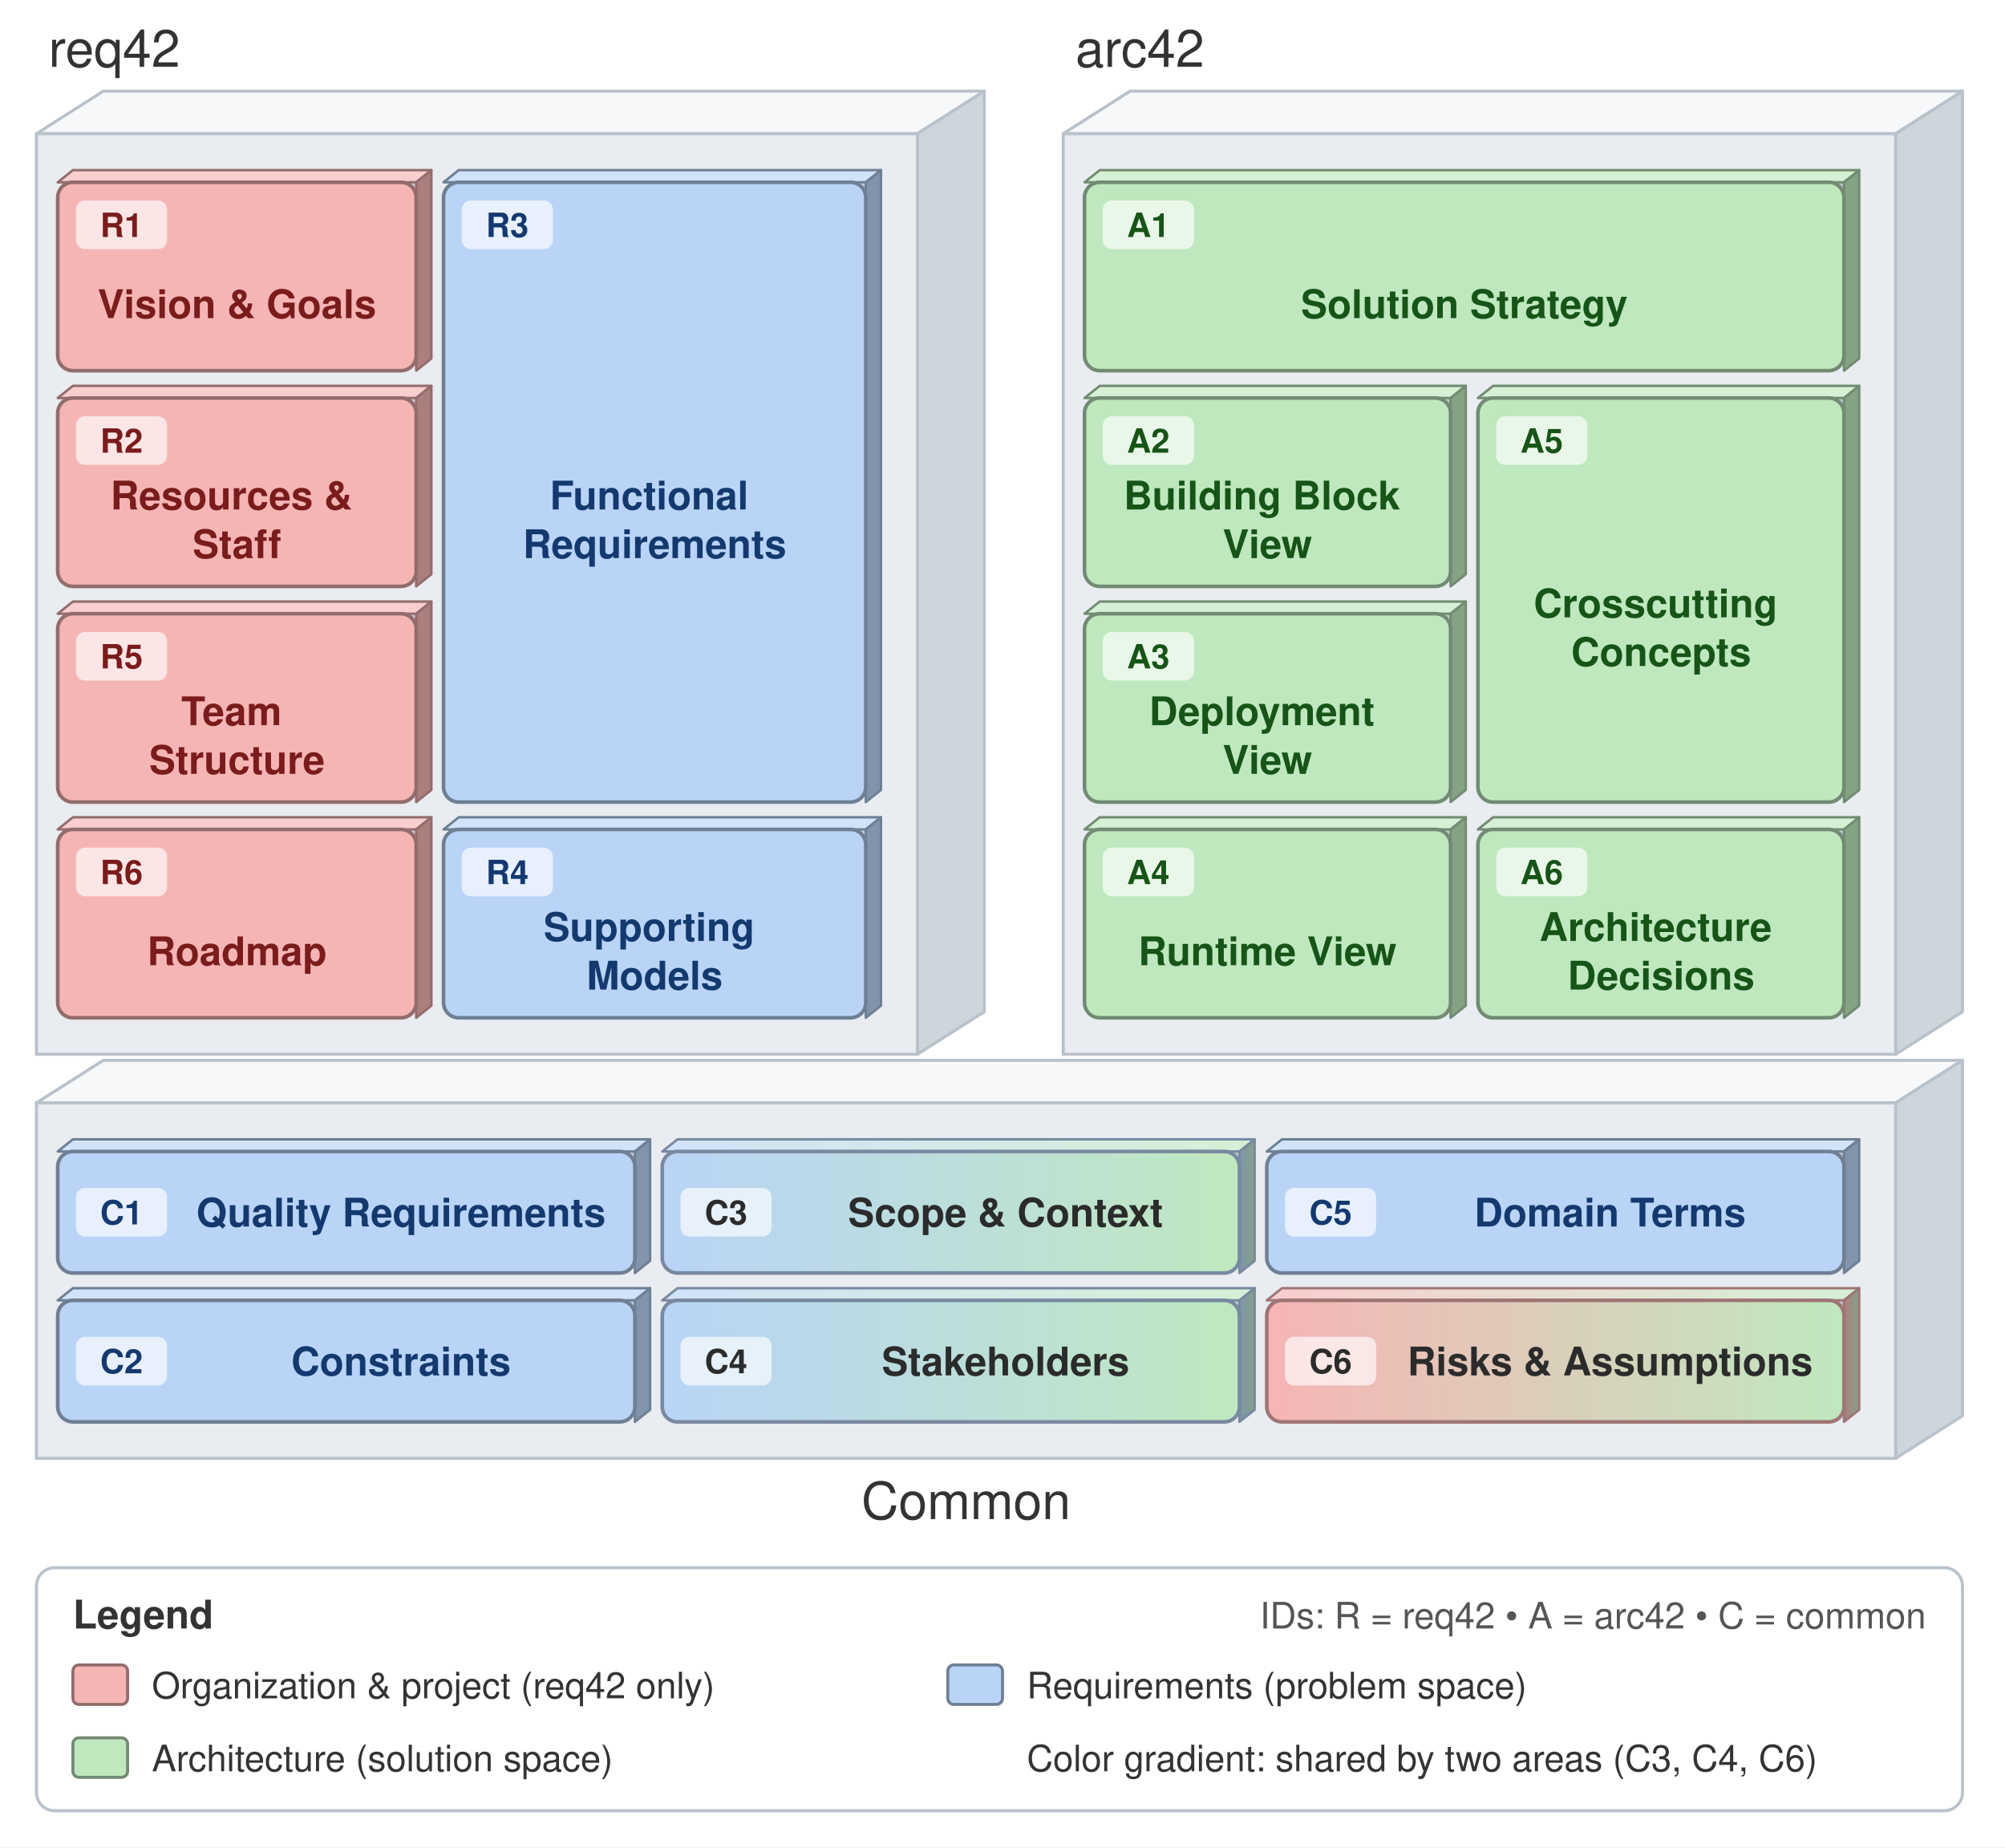
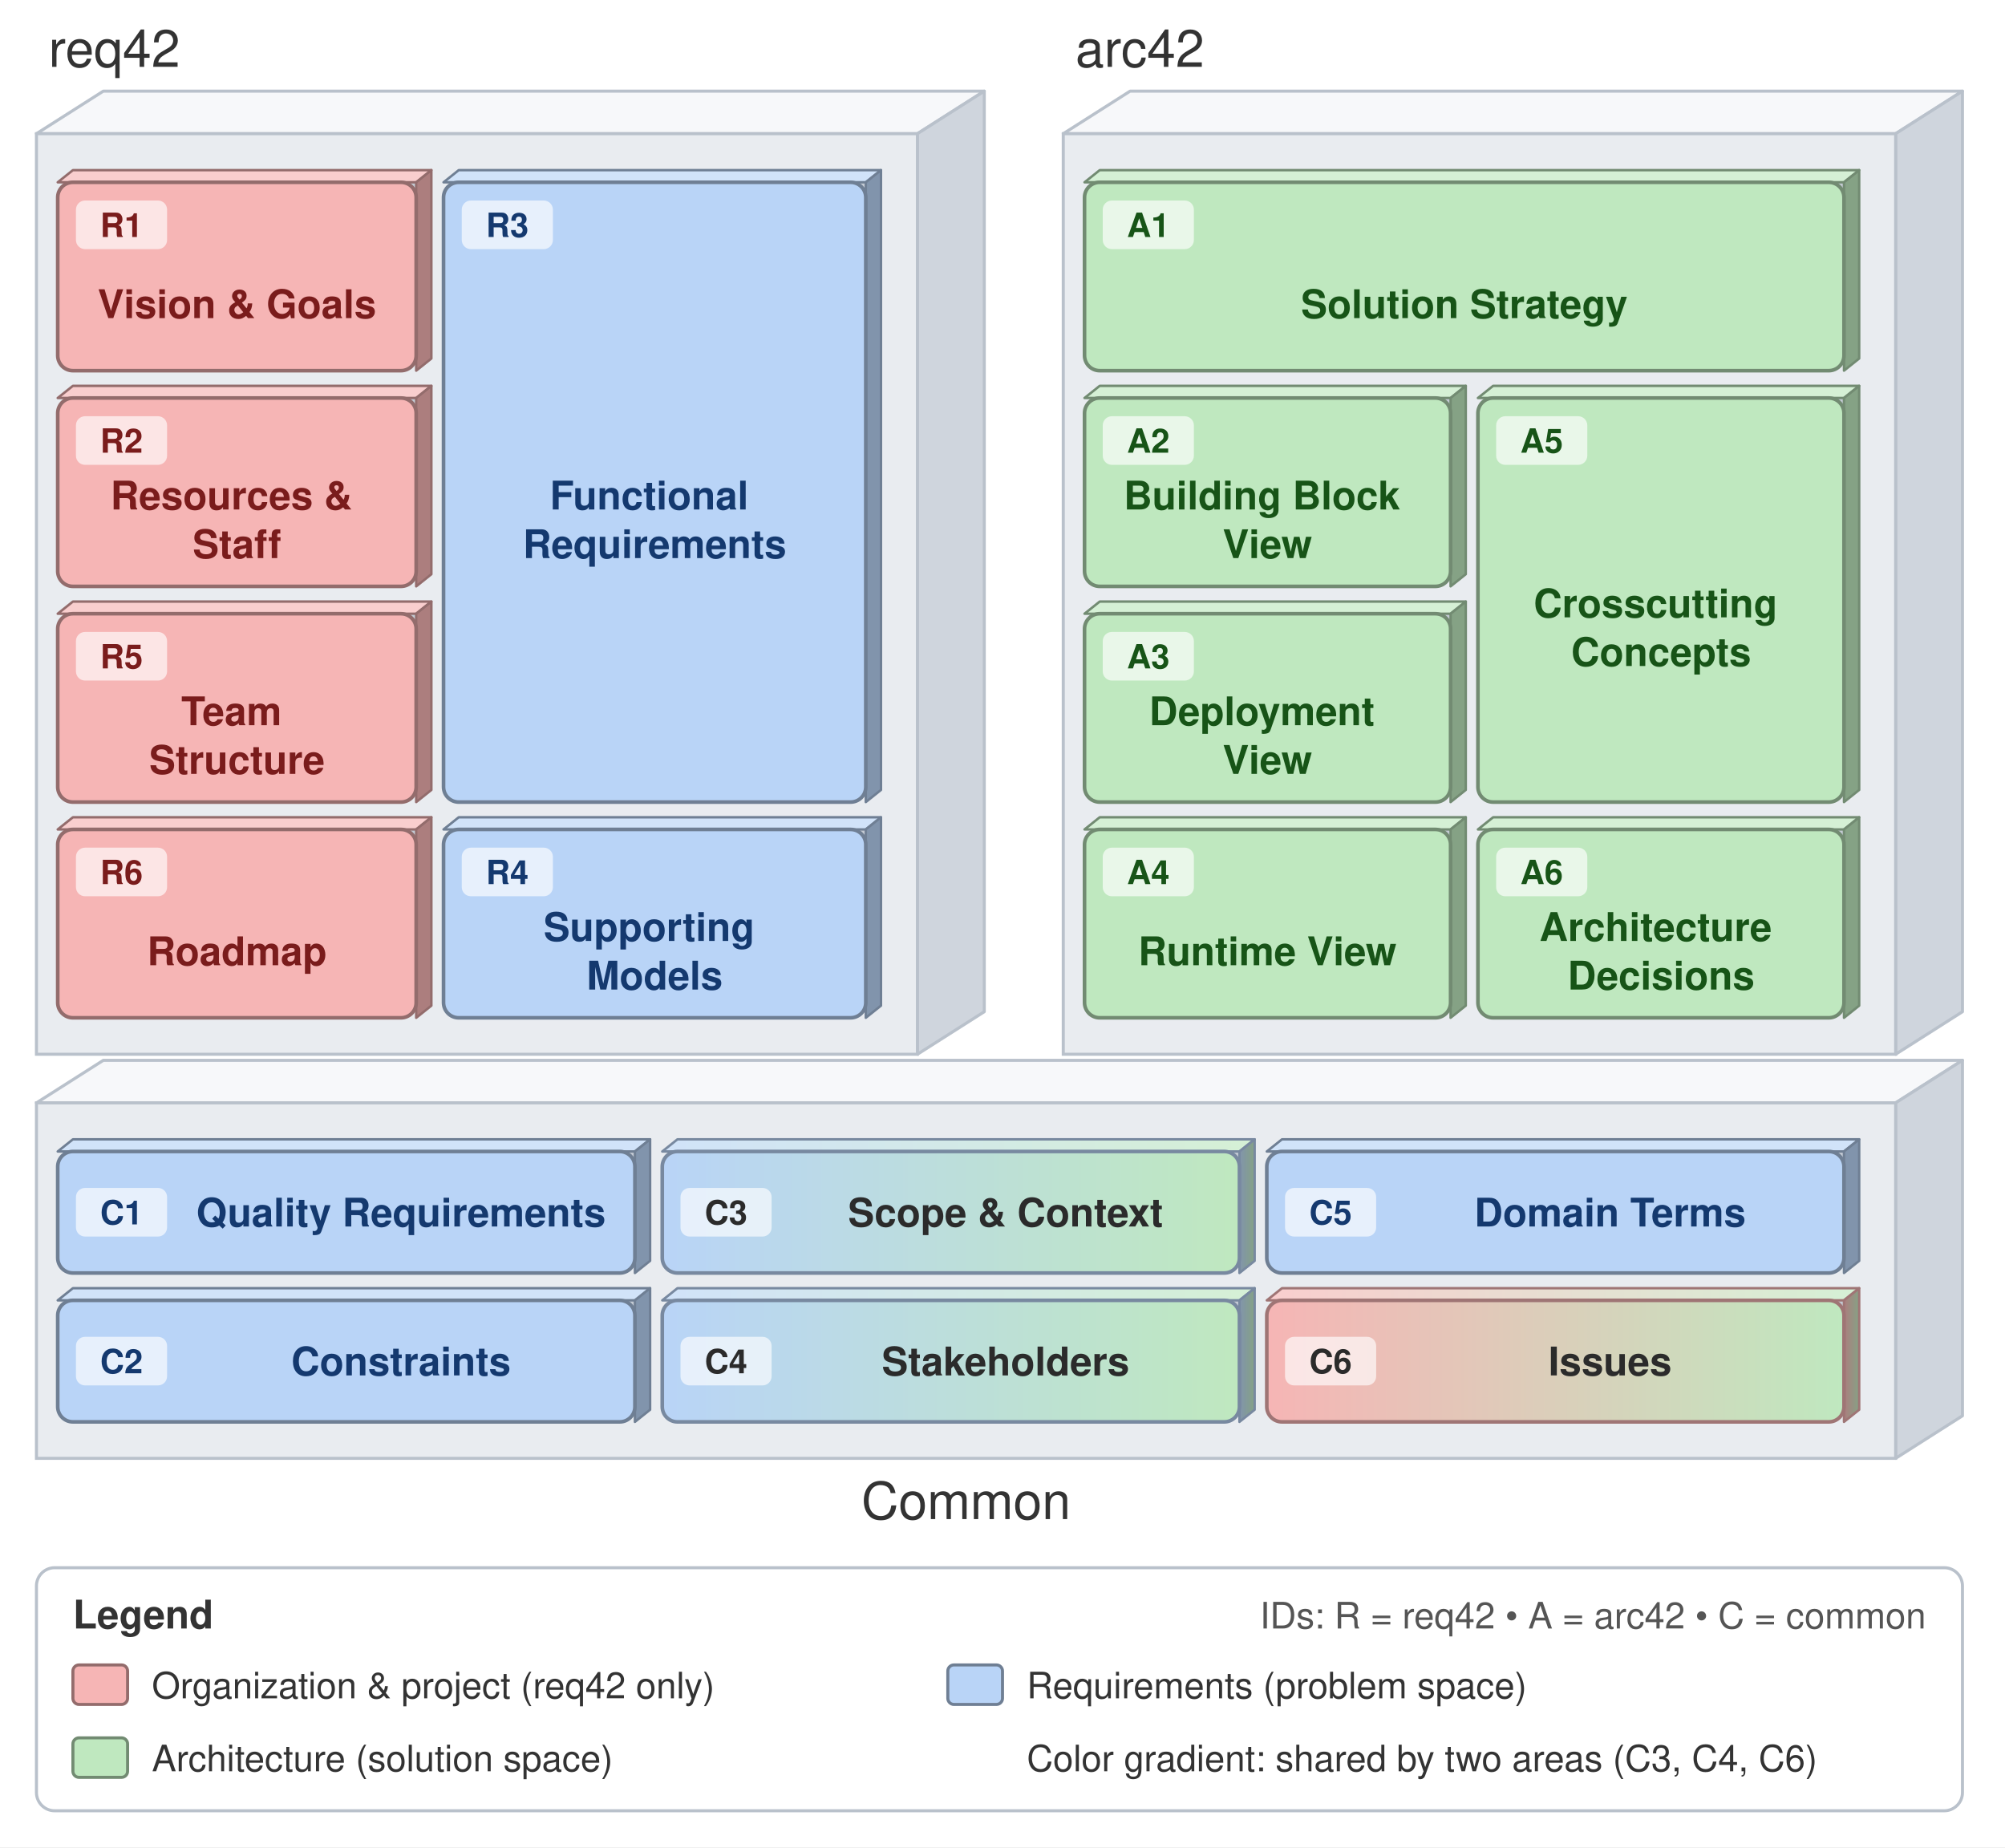
<svg xmlns="http://www.w3.org/2000/svg" viewBox="0 0 660 608" width="660" height="608" font-family="'Helvetica Neue', Helvetica, Arial, sans-serif" role="img" aria-labelledby="dia-title dia-desc">
  <defs>
    <linearGradient id="bg-light" x1="0" y1="0" x2="1" y2="0">
      <stop offset="0" stop-color="#b9d4f7" />
      <stop offset="1" stop-color="#bfe8bf" />
    </linearGradient>
    <linearGradient id="bg-top-light" x1="0" y1="0" x2="1" y2="0">
      <stop offset="0" stop-color="#d1e3f9" />
      <stop offset="1" stop-color="#d5f0d5" />
    </linearGradient>
    <linearGradient id="bg-side-light" x1="0" y1="0" x2="1" y2="0">
      <stop offset="0" stop-color="#8194ac" />
      <stop offset="1" stop-color="#85a285" />
    </linearGradient>
    <linearGradient id="rg-light" x1="0" y1="0" x2="1" y2="0">
      <stop offset="0" stop-color="#f6b5b5" />
      <stop offset="1" stop-color="#bfe8bf" />
    </linearGradient>
    <linearGradient id="rg-top-light" x1="0" y1="0" x2="1" y2="0">
      <stop offset="0" stop-color="#f9cece" />
      <stop offset="1" stop-color="#d5f0d5" />
    </linearGradient>
    <linearGradient id="rg-side-light" x1="0" y1="0" x2="1" y2="0">
      <stop offset="0" stop-color="#ac7e7e" />
      <stop offset="1" stop-color="#85a285" />
    </linearGradient>
  </defs>
  <rect width="660" height="608" fill="#ffffff" />
  <text x="16" y="22" font-size="17" fill="#333">req42</text>
  <text x="354" y="22" font-size="17" fill="#333">arc42</text>
  <text x="318" y="500" font-size="17" fill="#333" text-anchor="middle">Common</text>
  <g>
    <polygon points="12,44 34,30 324,30 302,44" fill="#f7f8fa" stroke="#b9c1cb" stroke-width="1" stroke-linejoin="round" />
    <polygon points="302,44 324,30 324,333 302,347" fill="#cfd5dd" stroke="#b9c1cb" stroke-width="1" stroke-linejoin="round" />
    <rect x="12" y="44" width="290" height="303" fill="#e9ecf0" stroke="#b9c1cb" />
  </g>
  <g>
    <rect x="24" y="56" width="118" height="62" rx="5" fill="#c4cbd4" />
    <polygon points="19,60 24,56 142,56 137,60" fill="#f9cece" stroke="#936c6c" stroke-width="0.8" stroke-linejoin="round" />
    <polygon points="137,60 142,56 142,118 137,122" fill="#ac7e7e" stroke="#936c6c" stroke-width="0.8" stroke-linejoin="round" />
    <rect x="19" y="60" width="118" height="62" rx="5" fill="#f6b5b5" stroke="#936c6c" stroke-width="1.2" />
    <rect x="25" y="66" width="30" height="16" rx="3" fill="rgba(255,255,255,0.65)" />
    <text x="40" y="78" font-size="11" font-weight="bold" fill="#7a1c1c" text-anchor="middle">R1</text>
    <text x="78" y="104.7" font-size="13" font-weight="bold" fill="#7a1c1c" text-anchor="middle">
      <tspan x="78">Vision &amp; Goals</tspan>
    </text>
  </g>
  <g>
    <rect x="24" y="127" width="118" height="62" rx="5" fill="#c4cbd4" />
    <polygon points="19,131 24,127 142,127 137,131" fill="#f9cece" stroke="#936c6c" stroke-width="0.8" stroke-linejoin="round" />
    <polygon points="137,131 142,127 142,189 137,193" fill="#ac7e7e" stroke="#936c6c" stroke-width="0.8" stroke-linejoin="round" />
    <rect x="19" y="131" width="118" height="62" rx="5" fill="#f6b5b5" stroke="#936c6c" stroke-width="1.2" />
    <rect x="25" y="137" width="30" height="16" rx="3" fill="rgba(255,255,255,0.65)" />
    <text x="40" y="149" font-size="11" font-weight="bold" fill="#7a1c1c" text-anchor="middle">R2</text>
    <text x="78" y="167.7" font-size="13" font-weight="bold" fill="#7a1c1c" text-anchor="middle">
      <tspan x="78">Resources &amp;</tspan>
      <tspan x="78" dy="16">Staff</tspan>
    </text>
  </g>
  <g>
    <rect x="24" y="198" width="118" height="62" rx="5" fill="#c4cbd4" />
    <polygon points="19,202 24,198 142,198 137,202" fill="#f9cece" stroke="#936c6c" stroke-width="0.8" stroke-linejoin="round" />
    <polygon points="137,202 142,198 142,260 137,264" fill="#ac7e7e" stroke="#936c6c" stroke-width="0.8" stroke-linejoin="round" />
    <rect x="19" y="202" width="118" height="62" rx="5" fill="#f6b5b5" stroke="#936c6c" stroke-width="1.2" />
    <rect x="25" y="208" width="30" height="16" rx="3" fill="rgba(255,255,255,0.65)" />
    <text x="40" y="220" font-size="11" font-weight="bold" fill="#7a1c1c" text-anchor="middle">R5</text>
    <text x="78" y="238.7" font-size="13" font-weight="bold" fill="#7a1c1c" text-anchor="middle">
      <tspan x="78">Team</tspan>
      <tspan x="78" dy="16">Structure</tspan>
    </text>
  </g>
  <g>
    <rect x="24" y="269" width="118" height="62" rx="5" fill="#c4cbd4" />
    <polygon points="19,273 24,269 142,269 137,273" fill="#f9cece" stroke="#936c6c" stroke-width="0.8" stroke-linejoin="round" />
    <polygon points="137,273 142,269 142,331 137,335" fill="#ac7e7e" stroke="#936c6c" stroke-width="0.8" stroke-linejoin="round" />
    <rect x="19" y="273" width="118" height="62" rx="5" fill="#f6b5b5" stroke="#936c6c" stroke-width="1.2" />
    <rect x="25" y="279" width="30" height="16" rx="3" fill="rgba(255,255,255,0.65)" />
    <text x="40" y="291" font-size="11" font-weight="bold" fill="#7a1c1c" text-anchor="middle">R6</text>
    <text x="78" y="317.7" font-size="13" font-weight="bold" fill="#7a1c1c" text-anchor="middle">
      <tspan x="78">Roadmap</tspan>
    </text>
  </g>
  <g>
    <rect x="151" y="56" width="139" height="204" rx="5" fill="#c4cbd4" />
    <polygon points="146,60 151,56 290,56 285,60" fill="#d1e3f9" stroke="#6f7f94" stroke-width="0.8" stroke-linejoin="round" />
    <polygon points="285,60 290,56 290,260 285,264" fill="#8194ac" stroke="#6f7f94" stroke-width="0.8" stroke-linejoin="round" />
    <rect x="146" y="60" width="139" height="204" rx="5" fill="#b9d4f7" stroke="#6f7f94" stroke-width="1.2" />
    <rect x="152" y="66" width="30" height="16" rx="3" fill="rgba(255,255,255,0.65)" />
    <text x="167" y="78" font-size="11" font-weight="bold" fill="#14396f" text-anchor="middle">R3</text>
    <text x="215.5" y="167.7" font-size="13" font-weight="bold" fill="#14396f" text-anchor="middle">
      <tspan x="215.5">Functional</tspan>
      <tspan x="215.5" dy="16">Requirements</tspan>
    </text>
  </g>
  <g>
    <rect x="151" y="269" width="139" height="62" rx="5" fill="#c4cbd4" />
    <polygon points="146,273 151,269 290,269 285,273" fill="#d1e3f9" stroke="#6f7f94" stroke-width="0.8" stroke-linejoin="round" />
    <polygon points="285,273 290,269 290,331 285,335" fill="#8194ac" stroke="#6f7f94" stroke-width="0.8" stroke-linejoin="round" />
    <rect x="146" y="273" width="139" height="62" rx="5" fill="#b9d4f7" stroke="#6f7f94" stroke-width="1.2" />
    <rect x="152" y="279" width="30" height="16" rx="3" fill="rgba(255,255,255,0.65)" />
    <text x="167" y="291" font-size="11" font-weight="bold" fill="#14396f" text-anchor="middle">R4</text>
    <text x="215.5" y="309.7" font-size="13" font-weight="bold" fill="#14396f" text-anchor="middle">
      <tspan x="215.5">Supporting</tspan>
      <tspan x="215.5" dy="16">Models</tspan>
    </text>
  </g>
  <g>
    <polygon points="350,44 372,30 646,30 624,44" fill="#f7f8fa" stroke="#b9c1cb" stroke-width="1" stroke-linejoin="round" />
    <polygon points="624,44 646,30 646,333 624,347" fill="#cfd5dd" stroke="#b9c1cb" stroke-width="1" stroke-linejoin="round" />
    <rect x="350" y="44" width="274" height="303" fill="#e9ecf0" stroke="#b9c1cb" />
  </g>
  <g>
    <rect x="362" y="56" width="250" height="62" rx="5" fill="#c4cbd4" />
    <polygon points="357,60 362,56 612,56 607,60" fill="#d5f0d5" stroke="#728b72" stroke-width="0.8" stroke-linejoin="round" />
    <polygon points="607,60 612,56 612,118 607,122" fill="#85a285" stroke="#728b72" stroke-width="0.8" stroke-linejoin="round" />
    <rect x="357" y="60" width="250" height="62" rx="5" fill="#bfe8bf" stroke="#728b72" stroke-width="1.2" />
    <rect x="363" y="66" width="30" height="16" rx="3" fill="rgba(255,255,255,0.65)" />
    <text x="378" y="78" font-size="11" font-weight="bold" fill="#175417" text-anchor="middle">A1</text>
    <text x="482" y="104.7" font-size="13" font-weight="bold" fill="#175417" text-anchor="middle">
      <tspan x="482">Solution Strategy</tspan>
    </text>
  </g>
  <g>
    <rect x="362" y="127" width="120.5" height="62" rx="5" fill="#c4cbd4" />
    <polygon points="357,131 362,127 482.5,127 477.5,131" fill="#d5f0d5" stroke="#728b72" stroke-width="0.8" stroke-linejoin="round" />
    <polygon points="477.5,131 482.5,127 482.5,189 477.5,193" fill="#85a285" stroke="#728b72" stroke-width="0.8" stroke-linejoin="round" />
    <rect x="357" y="131" width="120.5" height="62" rx="5" fill="#bfe8bf" stroke="#728b72" stroke-width="1.2" />
    <rect x="363" y="137" width="30" height="16" rx="3" fill="rgba(255,255,255,0.65)" />
    <text x="378" y="149" font-size="11" font-weight="bold" fill="#175417" text-anchor="middle">A2</text>
    <text x="417.2" y="167.7" font-size="13" font-weight="bold" fill="#175417" text-anchor="middle">
      <tspan x="417.2">Building Block</tspan>
      <tspan x="417.2" dy="16">View</tspan>
    </text>
  </g>
  <g>
    <rect x="362" y="198" width="120.5" height="62" rx="5" fill="#c4cbd4" />
    <polygon points="357,202 362,198 482.5,198 477.5,202" fill="#d5f0d5" stroke="#728b72" stroke-width="0.8" stroke-linejoin="round" />
    <polygon points="477.5,202 482.5,198 482.5,260 477.5,264" fill="#85a285" stroke="#728b72" stroke-width="0.8" stroke-linejoin="round" />
    <rect x="357" y="202" width="120.5" height="62" rx="5" fill="#bfe8bf" stroke="#728b72" stroke-width="1.2" />
    <rect x="363" y="208" width="30" height="16" rx="3" fill="rgba(255,255,255,0.65)" />
    <text x="378" y="220" font-size="11" font-weight="bold" fill="#175417" text-anchor="middle">A3</text>
    <text x="417.2" y="238.7" font-size="13" font-weight="bold" fill="#175417" text-anchor="middle">
      <tspan x="417.2">Deployment</tspan>
      <tspan x="417.2" dy="16">View</tspan>
    </text>
  </g>
  <g>
    <rect x="362" y="269" width="120.5" height="62" rx="5" fill="#c4cbd4" />
    <polygon points="357,273 362,269 482.5,269 477.5,273" fill="#d5f0d5" stroke="#728b72" stroke-width="0.8" stroke-linejoin="round" />
    <polygon points="477.5,273 482.5,269 482.5,331 477.5,335" fill="#85a285" stroke="#728b72" stroke-width="0.8" stroke-linejoin="round" />
    <rect x="357" y="273" width="120.5" height="62" rx="5" fill="#bfe8bf" stroke="#728b72" stroke-width="1.2" />
    <rect x="363" y="279" width="30" height="16" rx="3" fill="rgba(255,255,255,0.65)" />
    <text x="378" y="291" font-size="11" font-weight="bold" fill="#175417" text-anchor="middle">A4</text>
    <text x="417.2" y="317.7" font-size="13" font-weight="bold" fill="#175417" text-anchor="middle">
      <tspan x="417.2">Runtime View</tspan>
    </text>
  </g>
  <g>
    <rect x="491.5" y="127" width="120.5" height="133" rx="5" fill="#c4cbd4" />
    <polygon points="486.5,131 491.5,127 612,127 607,131" fill="#d5f0d5" stroke="#728b72" stroke-width="0.8" stroke-linejoin="round" />
    <polygon points="607,131 612,127 612,260 607,264" fill="#85a285" stroke="#728b72" stroke-width="0.8" stroke-linejoin="round" />
    <rect x="486.5" y="131" width="120.5" height="133" rx="5" fill="#bfe8bf" stroke="#728b72" stroke-width="1.2" />
    <rect x="492.5" y="137" width="30" height="16" rx="3" fill="rgba(255,255,255,0.65)" />
    <text x="507.5" y="149" font-size="11" font-weight="bold" fill="#175417" text-anchor="middle">A5</text>
    <text x="546.8" y="203.2" font-size="13" font-weight="bold" fill="#175417" text-anchor="middle">
      <tspan x="546.8">Crosscutting</tspan>
      <tspan x="546.8" dy="16">Concepts</tspan>
    </text>
  </g>
  <g>
    <rect x="491.5" y="269" width="120.5" height="62" rx="5" fill="#c4cbd4" />
    <polygon points="486.5,273 491.5,269 612,269 607,273" fill="#d5f0d5" stroke="#728b72" stroke-width="0.8" stroke-linejoin="round" />
    <polygon points="607,273 612,269 612,331 607,335" fill="#85a285" stroke="#728b72" stroke-width="0.8" stroke-linejoin="round" />
    <rect x="486.5" y="273" width="120.5" height="62" rx="5" fill="#bfe8bf" stroke="#728b72" stroke-width="1.2" />
    <rect x="492.5" y="279" width="30" height="16" rx="3" fill="rgba(255,255,255,0.65)" />
    <text x="507.5" y="291" font-size="11" font-weight="bold" fill="#175417" text-anchor="middle">A6</text>
    <text x="546.8" y="309.7" font-size="13" font-weight="bold" fill="#175417" text-anchor="middle">
      <tspan x="546.8">Architecture</tspan>
      <tspan x="546.8" dy="16">Decisions</tspan>
    </text>
  </g>
  <g>
    <polygon points="12,363 34,349 646,349 624,363" fill="#f7f8fa" stroke="#b9c1cb" stroke-width="1" stroke-linejoin="round" />
    <polygon points="624,363 646,349 646,466 624,480" fill="#cfd5dd" stroke="#b9c1cb" stroke-width="1" stroke-linejoin="round" />
    <rect x="12" y="363" width="612" height="117" fill="#e9ecf0" stroke="#b9c1cb" />
  </g>
  <g>
    <rect x="24" y="375" width="190" height="40" rx="5" fill="#c4cbd4" />
    <polygon points="19,379 24,375 214,375 209,379" fill="#d1e3f9" stroke="#6f7f94" stroke-width="0.8" stroke-linejoin="round" />
    <polygon points="209,379 214,375 214,415 209,419" fill="#8194ac" stroke="#6f7f94" stroke-width="0.8" stroke-linejoin="round" />
    <rect x="19" y="379" width="190" height="40" rx="5" fill="#b9d4f7" stroke="#6f7f94" stroke-width="1.2" />
    <rect x="25" y="391" width="30" height="16" rx="3" fill="rgba(255,255,255,0.65)" />
    <text x="40" y="403" font-size="11" font-weight="bold" fill="#14396f" text-anchor="middle">C1</text>
    <text x="132" y="403.7" font-size="13" font-weight="bold" fill="#14396f" text-anchor="middle">
      <tspan x="132">Quality Requirements</tspan>
    </text>
  </g>
  <g>
    <rect x="24" y="424" width="190" height="40" rx="5" fill="#c4cbd4" />
    <polygon points="19,428 24,424 214,424 209,428" fill="#d1e3f9" stroke="#6f7f94" stroke-width="0.8" stroke-linejoin="round" />
    <polygon points="209,428 214,424 214,464 209,468" fill="#8194ac" stroke="#6f7f94" stroke-width="0.8" stroke-linejoin="round" />
    <rect x="19" y="428" width="190" height="40" rx="5" fill="#b9d4f7" stroke="#6f7f94" stroke-width="1.2" />
    <rect x="25" y="440" width="30" height="16" rx="3" fill="rgba(255,255,255,0.65)" />
    <text x="40" y="452" font-size="11" font-weight="bold" fill="#14396f" text-anchor="middle">C2</text>
    <text x="132" y="452.7" font-size="13" font-weight="bold" fill="#14396f" text-anchor="middle">
      <tspan x="132">Constraints</tspan>
    </text>
  </g>
  <g>
    <rect x="223" y="375" width="190" height="40" rx="5" fill="#c4cbd4" />
    <polygon points="218,379 223,375 413,375 408,379" fill="url(#bg-top-light)" stroke="#7889a0" stroke-width="0.8" stroke-linejoin="round" />
    <polygon points="408,379 413,375 413,415 408,419" fill="url(#bg-side-light)" stroke="#7889a0" stroke-width="0.8" stroke-linejoin="round" />
    <rect x="218" y="379" width="190" height="40" rx="5" fill="url(#bg-light)" stroke="#7889a0" stroke-width="1.2" />
    <rect x="224" y="391" width="30" height="16" rx="3" fill="rgba(255,255,255,0.65)" />
    <text x="239" y="403" font-size="11" font-weight="bold" fill="#2b2b2b" text-anchor="middle">C3</text>
    <text x="331" y="403.7" font-size="13" font-weight="bold" fill="#2b2b2b" text-anchor="middle">
      <tspan x="331">Scope &amp; Context</tspan>
    </text>
  </g>
  <g>
    <rect x="223" y="424" width="190" height="40" rx="5" fill="#c4cbd4" />
    <polygon points="218,428 223,424 413,424 408,428" fill="url(#bg-top-light)" stroke="#7889a0" stroke-width="0.8" stroke-linejoin="round" />
    <polygon points="408,428 413,424 413,464 408,468" fill="url(#bg-side-light)" stroke="#7889a0" stroke-width="0.8" stroke-linejoin="round" />
    <rect x="218" y="428" width="190" height="40" rx="5" fill="url(#bg-light)" stroke="#7889a0" stroke-width="1.2" />
    <rect x="224" y="440" width="30" height="16" rx="3" fill="rgba(255,255,255,0.65)" />
    <text x="239" y="452" font-size="11" font-weight="bold" fill="#2b2b2b" text-anchor="middle">C4</text>
    <text x="331" y="452.7" font-size="13" font-weight="bold" fill="#2b2b2b" text-anchor="middle">
      <tspan x="331">Stakeholders</tspan>
    </text>
  </g>
  <g>
    <rect x="422" y="375" width="190" height="40" rx="5" fill="#c4cbd4" />
    <polygon points="417,379 422,375 612,375 607,379" fill="#d1e3f9" stroke="#6f7f94" stroke-width="0.8" stroke-linejoin="round" />
    <polygon points="607,379 612,375 612,415 607,419" fill="#8194ac" stroke="#6f7f94" stroke-width="0.8" stroke-linejoin="round" />
    <rect x="417" y="379" width="190" height="40" rx="5" fill="#b9d4f7" stroke="#6f7f94" stroke-width="1.2" />
    <rect x="423" y="391" width="30" height="16" rx="3" fill="rgba(255,255,255,0.65)" />
    <text x="438" y="403" font-size="11" font-weight="bold" fill="#14396f" text-anchor="middle">C5</text>
    <text x="530" y="403.7" font-size="13" font-weight="bold" fill="#14396f" text-anchor="middle">
      <tspan x="530">Domain Terms</tspan>
    </text>
  </g>
  <g>
    <rect x="422" y="424" width="190" height="40" rx="5" fill="#c4cbd4" />
    <polygon points="417,428 422,424 612,424 607,428" fill="url(#rg-top-light)" stroke="#9f7575" stroke-width="0.8" stroke-linejoin="round" />
    <polygon points="607,428 612,424 612,464 607,468" fill="url(#rg-side-light)" stroke="#9f7575" stroke-width="0.8" stroke-linejoin="round" />
    <rect x="417" y="428" width="190" height="40" rx="5" fill="url(#rg-light)" stroke="#9f7575" stroke-width="1.2" />
    <rect x="423" y="440" width="30" height="16" rx="3" fill="rgba(255,255,255,0.65)" />
    <text x="438" y="452" font-size="11" font-weight="bold" fill="#2b2b2b" text-anchor="middle">C6</text>
    <text x="530" y="452.7" font-size="13" font-weight="bold" fill="#2b2b2b" text-anchor="middle">
-       <tspan x="530">Risks &amp; Assumptions</tspan>
+       <tspan x="530">Issues</tspan>
    </text>
  </g>
  <g font-size="12" fill="#333">
    <rect x="12" y="516" width="634" height="80" rx="6" fill="#ffffff" stroke="#b9c1cb" stroke-width="1" />
    <text x="24" y="536" font-size="13" font-weight="bold">Legend</text>
    <text x="634" y="536" fill="#555" text-anchor="end">IDs: R = req42 • A = arc42 • C = common</text>
    <rect x="24" y="548" width="18" height="13" rx="2" fill="#f6b5b5" stroke="#936c6c" stroke-width="1" />
    <text x="50" y="559">Organization &amp; project (req42 only)</text>
    <rect x="312" y="548" width="18" height="13" rx="2" fill="#b9d4f7" stroke="#6f7f94" stroke-width="1" />
    <text x="338" y="559">Requirements (problem space)</text>
    <rect x="24" y="572" width="18" height="13" rx="2" fill="#bfe8bf" stroke="#728b72" stroke-width="1" />
    <text x="50" y="583">Architecture (solution space)</text>
    <text x="338" y="583">Color gradient: shared by two areas (C3, C4, C6)</text>
  </g>
</svg>
